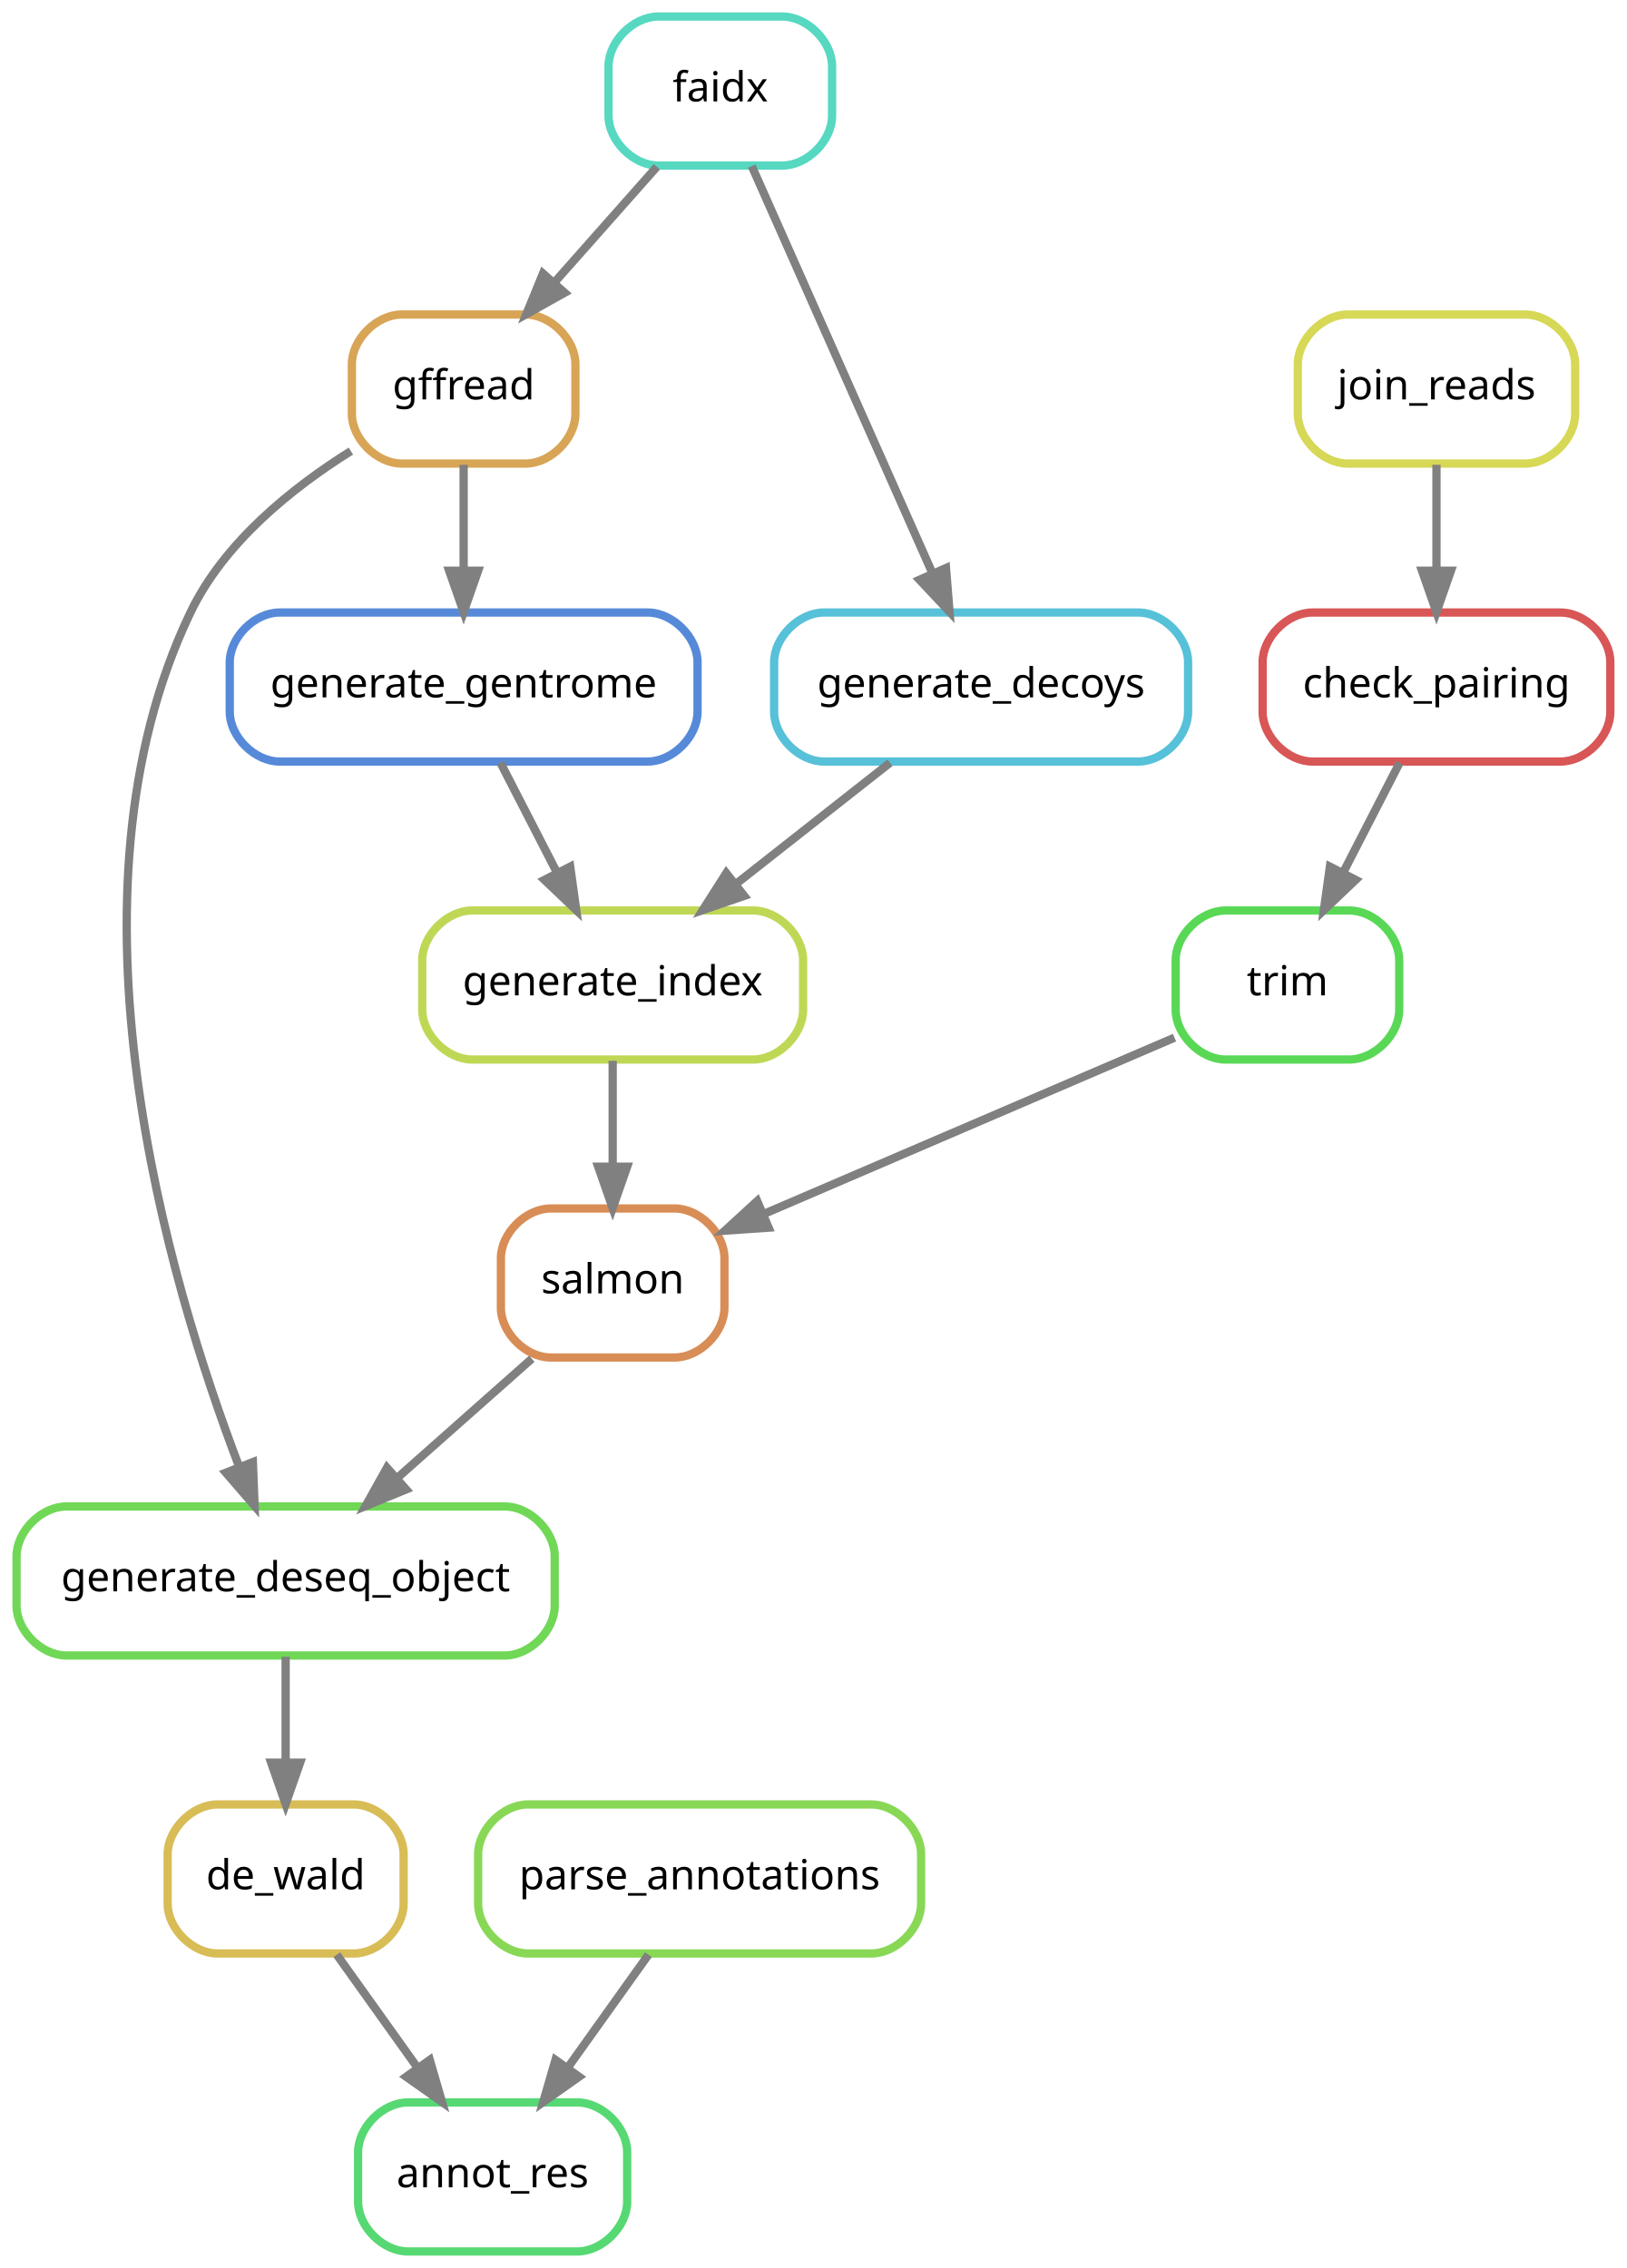
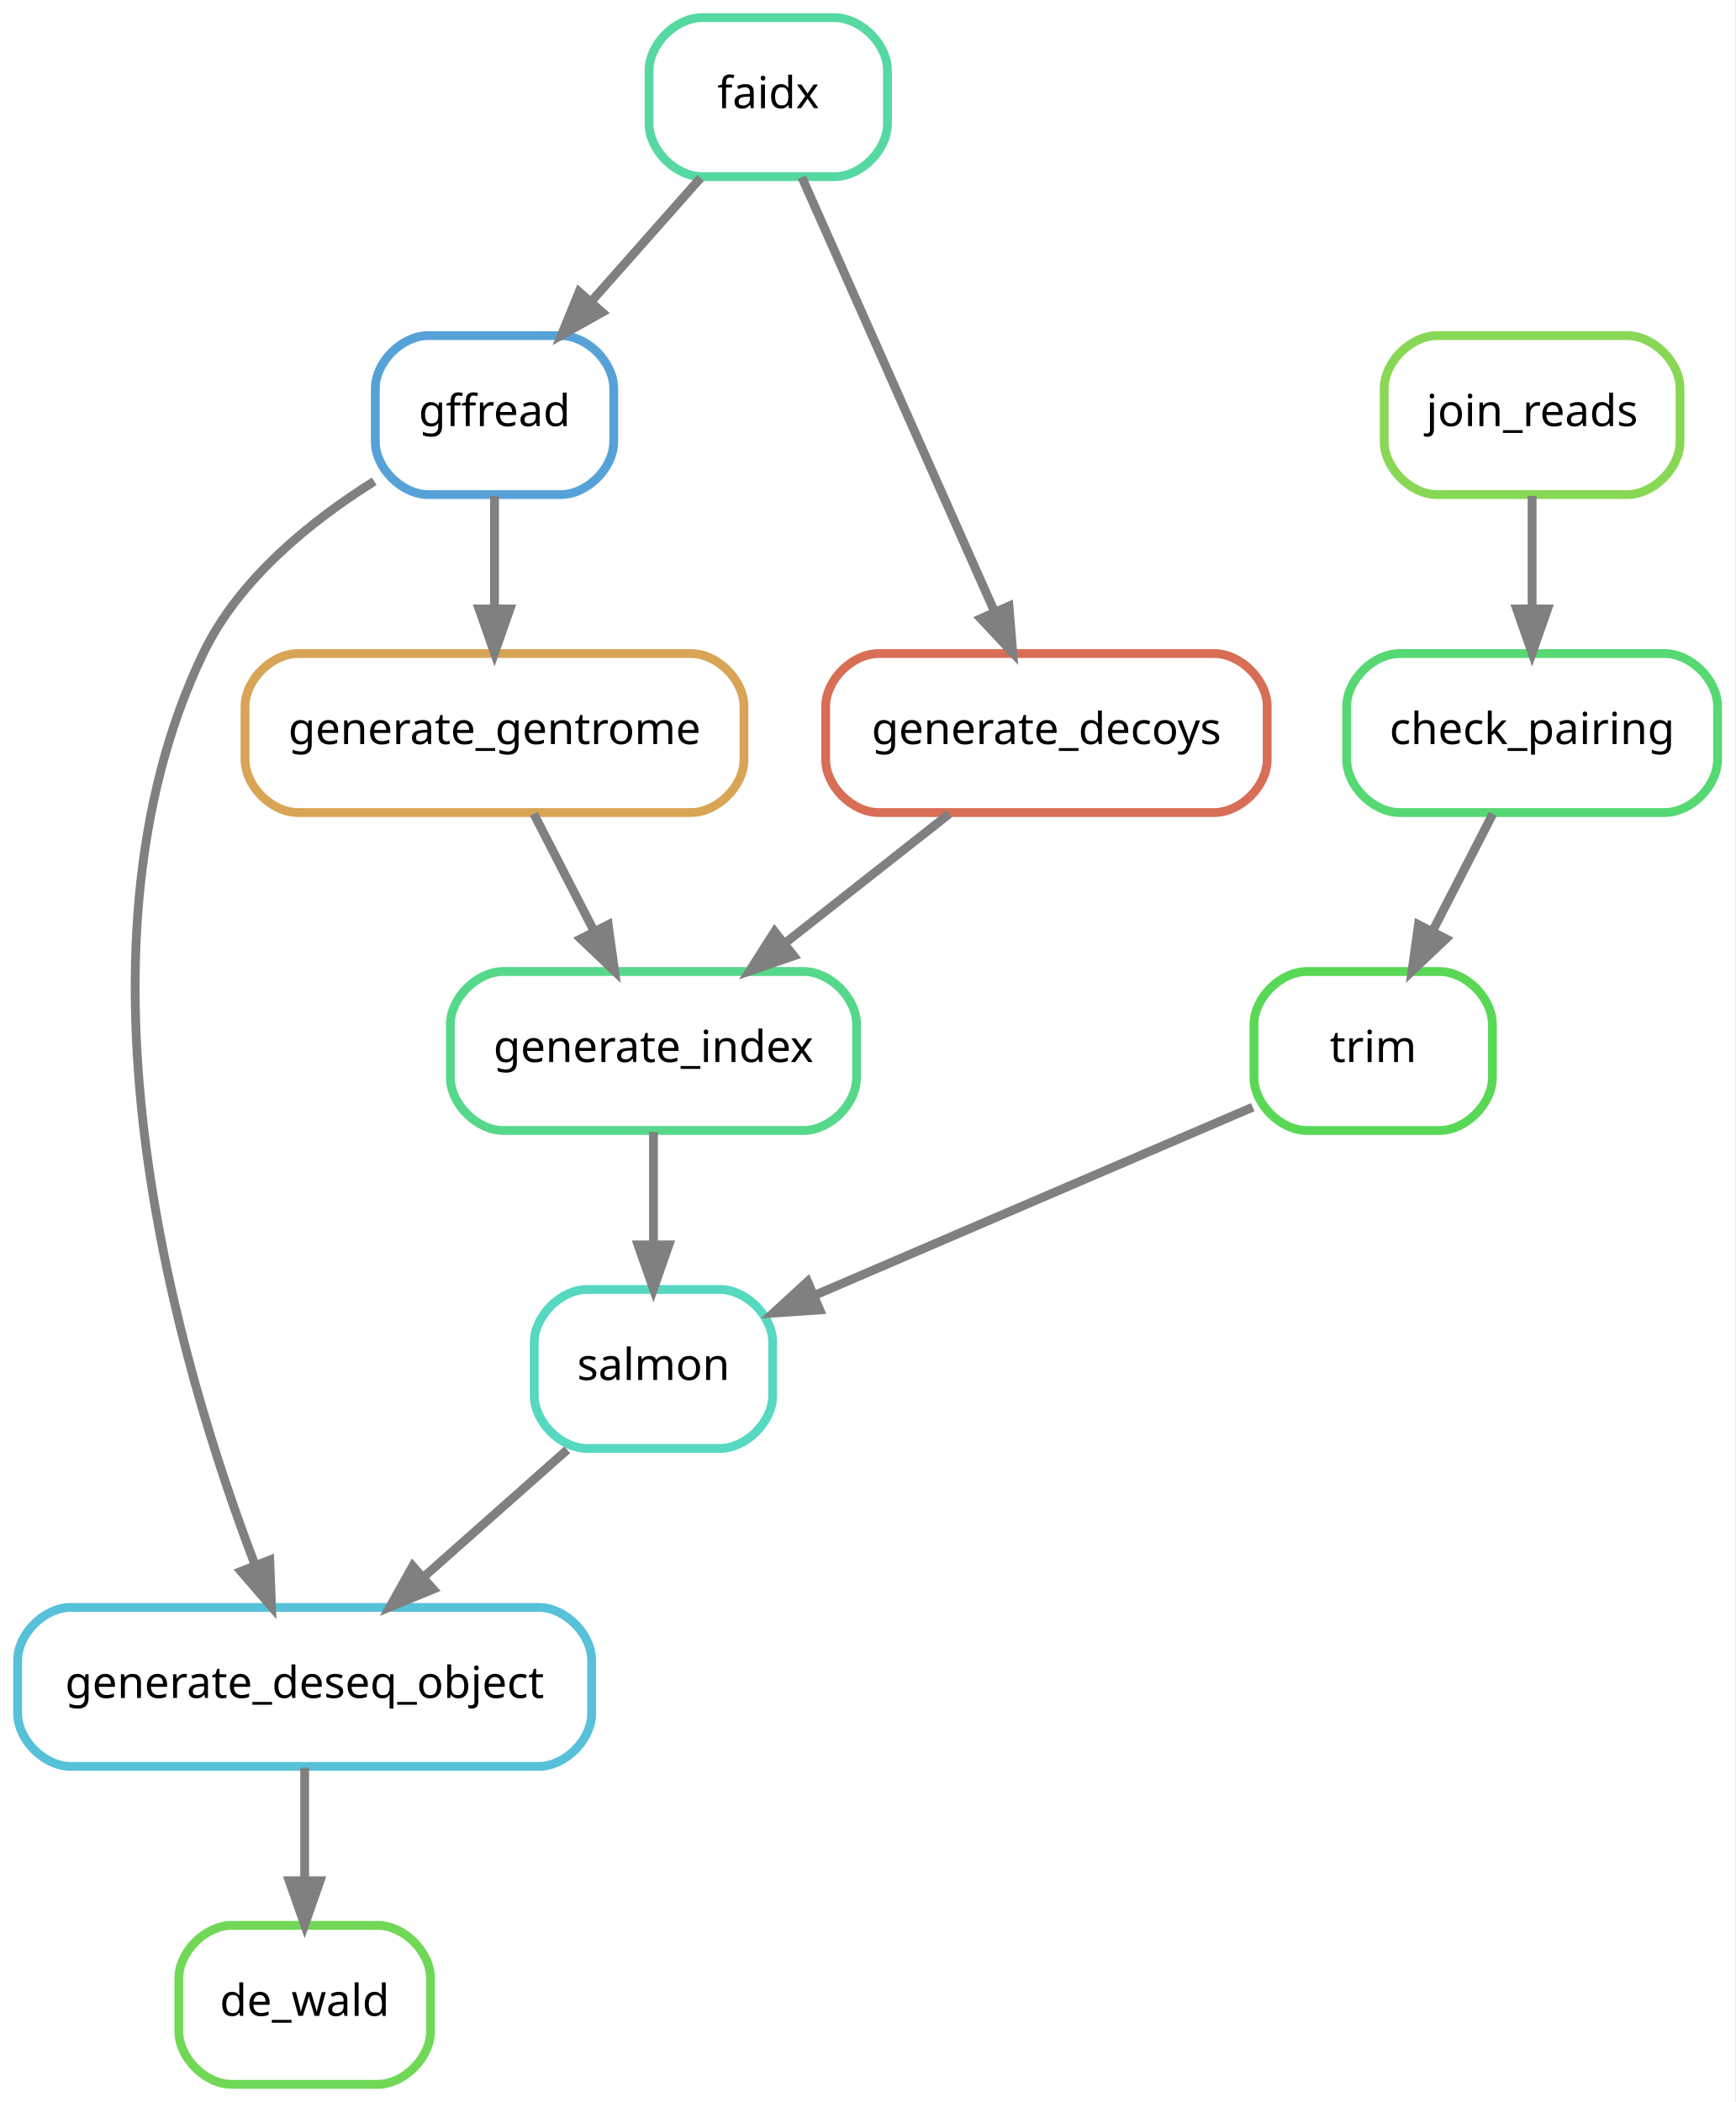
- <svg xmlns="http://www.w3.org/2000/svg" width="393pt" height="548pt" viewBox="0.00 0.00 393.00 548.00">
-   <g id="graph0" class="graph" transform="scale(1 1) rotate(0) translate(4 544)">
-     <polygon fill="white" stroke="transparent" points="-4,4 -4,-544 389,-544 389,4 -4,4" />
+ <svg xmlns="http://www.w3.org/2000/svg" width="393pt" height="476pt" viewBox="0.00 0.00 393.00 476.00">
+   <g id="graph0" class="graph" transform="scale(1 1) rotate(0) translate(4 472)">
+     <polygon fill="white" stroke="transparent" points="-4,4 -4,-472 389,-472 389,4 -4,4" />
    <g id="node1" class="node">
-       <path fill="none" stroke="#56d873" stroke-width="2" d="M135.5,-36C135.5,-36 94.5,-36 94.5,-36 88.5,-36 82.5,-30 82.5,-24 82.5,-24 82.5,-12 82.5,-12 82.5,-6 88.5,0 94.5,0 94.5,0 135.5,0 135.5,0 141.5,0 147.5,-6 147.5,-12 147.5,-12 147.5,-24 147.5,-24 147.5,-30 141.5,-36 135.5,-36" />
-       <text text-anchor="middle" x="115" y="-15.5" font-family="sans" font-size="10.00">annot_res</text>
+       <path fill="none" stroke="#70d856" stroke-width="2" d="M81.5,-36C81.5,-36 48.5,-36 48.5,-36 42.5,-36 36.5,-30 36.5,-24 36.5,-24 36.5,-12 36.5,-12 36.5,-6 42.5,0 48.5,0 48.5,0 81.5,0 81.5,0 87.5,0 93.5,-6 93.5,-12 93.5,-12 93.5,-24 93.5,-24 93.5,-30 87.5,-36 81.5,-36" />
+       <text text-anchor="middle" x="65" y="-15.5" font-family="sans" font-size="10.00">de_wald</text>
    </g>
    <g id="node2" class="node">
-       <path fill="none" stroke="#d8bc56" stroke-width="2" d="M81.5,-108C81.5,-108 48.5,-108 48.5,-108 42.5,-108 36.5,-102 36.5,-96 36.5,-96 36.5,-84 36.5,-84 36.5,-78 42.5,-72 48.5,-72 48.5,-72 81.5,-72 81.5,-72 87.5,-72 93.5,-78 93.5,-84 93.5,-84 93.5,-96 93.5,-96 93.5,-102 87.5,-108 81.5,-108" />
-       <text text-anchor="middle" x="65" y="-87.5" font-family="sans" font-size="10.00">de_wald</text>
+       <path fill="none" stroke="#56c1d8" stroke-width="2" d="M118,-108C118,-108 12,-108 12,-108 6,-108 0,-102 0,-96 0,-96 0,-84 0,-84 0,-78 6,-72 12,-72 12,-72 118,-72 118,-72 124,-72 130,-78 130,-84 130,-84 130,-96 130,-96 130,-102 124,-108 118,-108" />
+       <text text-anchor="middle" x="65" y="-87.5" font-family="sans" font-size="10.00">generate_deseq_object</text>
    </g>
    <g id="edge1" class="edge">
-       <path fill="none" stroke="grey" stroke-width="2" d="M77.36,-71.7C83.23,-63.47 90.37,-53.48 96.84,-44.42" />
-       <polygon fill="grey" stroke="grey" stroke-width="2" points="99.82,-46.28 102.78,-36.1 94.12,-42.21 99.82,-46.28" />
+       <path fill="none" stroke="grey" stroke-width="2" d="M65,-71.7C65,-63.98 65,-54.71 65,-46.11" />
+       <polygon fill="grey" stroke="grey" stroke-width="2" points="68.5,-46.1 65,-36.1 61.5,-46.1 68.5,-46.1" />
    </g>
    <g id="node3" class="node">
-       <path fill="none" stroke="#88d856" stroke-width="2" d="M206.5,-108C206.5,-108 123.5,-108 123.5,-108 117.5,-108 111.5,-102 111.5,-96 111.5,-96 111.5,-84 111.5,-84 111.5,-78 117.5,-72 123.5,-72 123.5,-72 206.5,-72 206.5,-72 212.5,-72 218.5,-78 218.5,-84 218.5,-84 218.5,-96 218.5,-96 218.5,-102 212.5,-108 206.5,-108" />
-       <text text-anchor="middle" x="165" y="-87.5" font-family="sans" font-size="10.00">parse_annotations</text>
+       <path fill="none" stroke="#56d8c1" stroke-width="2" d="M159,-180C159,-180 129,-180 129,-180 123,-180 117,-174 117,-168 117,-168 117,-156 117,-156 117,-150 123,-144 129,-144 129,-144 159,-144 159,-144 165,-144 171,-150 171,-156 171,-156 171,-168 171,-168 171,-174 165,-180 159,-180" />
+       <text text-anchor="middle" x="144" y="-159.5" font-family="sans" font-size="10.00">salmon</text>
    </g>
    <g id="edge2" class="edge">
-       <path fill="none" stroke="grey" stroke-width="2" d="M152.64,-71.7C146.77,-63.47 139.63,-53.48 133.16,-44.42" />
-       <polygon fill="grey" stroke="grey" stroke-width="2" points="135.88,-42.21 127.22,-36.1 130.18,-46.28 135.88,-42.21" />
+       <path fill="none" stroke="grey" stroke-width="2" d="M124.47,-143.7C114.62,-134.97 102.51,-124.24 91.8,-114.75" />
+       <polygon fill="grey" stroke="grey" stroke-width="2" points="94.11,-112.12 84.3,-108.1 89.47,-117.36 94.11,-112.12" />
    </g>
    <g id="node4" class="node">
-       <path fill="none" stroke="#70d856" stroke-width="2" d="M118,-180C118,-180 12,-180 12,-180 6,-180 0,-174 0,-168 0,-168 0,-156 0,-156 0,-150 6,-144 12,-144 12,-144 118,-144 118,-144 124,-144 130,-150 130,-156 130,-156 130,-168 130,-168 130,-174 124,-180 118,-180" />
-       <text text-anchor="middle" x="65" y="-159.5" font-family="sans" font-size="10.00">generate_deseq_object</text>
+       <path fill="none" stroke="#56a2d8" stroke-width="2" d="M123,-396C123,-396 93,-396 93,-396 87,-396 81,-390 81,-384 81,-384 81,-372 81,-372 81,-366 87,-360 93,-360 93,-360 123,-360 123,-360 129,-360 135,-366 135,-372 135,-372 135,-384 135,-384 135,-390 129,-396 123,-396" />
+       <text text-anchor="middle" x="108" y="-375.5" font-family="sans" font-size="10.00">gffread</text>
    </g>
    <g id="edge3" class="edge">
-       <path fill="none" stroke="grey" stroke-width="2" d="M65,-143.7C65,-135.98 65,-126.71 65,-118.11" />
-       <polygon fill="grey" stroke="grey" stroke-width="2" points="68.5,-118.1 65,-108.1 61.5,-118.1 68.5,-118.1" />
+       <path fill="none" stroke="grey" stroke-width="2" d="M80.76,-363.01C66.38,-354 50.07,-340.83 42,-324 9.08,-255.34 36.65,-162.4 53.82,-117.48" />
+       <polygon fill="grey" stroke="grey" stroke-width="2" points="57.09,-118.73 57.5,-108.14 50.57,-116.16 57.09,-118.73" />
+     </g>
+     <g id="node8" class="node">
+       <path fill="none" stroke="#d8a456" stroke-width="2" d="M152.5,-324C152.5,-324 63.5,-324 63.5,-324 57.5,-324 51.5,-318 51.5,-312 51.5,-312 51.5,-300 51.5,-300 51.5,-294 57.5,-288 63.5,-288 63.5,-288 152.5,-288 152.5,-288 158.5,-288 164.5,-294 164.5,-300 164.5,-300 164.5,-312 164.5,-312 164.5,-318 158.5,-324 152.5,-324" />
+       <text text-anchor="middle" x="108" y="-303.5" font-family="sans" font-size="10.00">generate_gentrome</text>
+     </g>
+     <g id="edge10" class="edge">
+       <path fill="none" stroke="grey" stroke-width="2" d="M108,-359.7C108,-351.98 108,-342.71 108,-334.11" />
+       <polygon fill="grey" stroke="grey" stroke-width="2" points="111.5,-334.1 108,-324.1 104.5,-334.1 111.5,-334.1" />
    </g>
    <g id="node5" class="node">
-       <path fill="none" stroke="#d88d56" stroke-width="2" d="M159,-252C159,-252 129,-252 129,-252 123,-252 117,-246 117,-240 117,-240 117,-228 117,-228 117,-222 123,-216 129,-216 129,-216 159,-216 159,-216 165,-216 171,-222 171,-228 171,-228 171,-240 171,-240 171,-246 165,-252 159,-252" />
-       <text text-anchor="middle" x="144" y="-231.5" font-family="sans" font-size="10.00">salmon</text>
+       <path fill="none" stroke="#56d88a" stroke-width="2" d="M178,-252C178,-252 110,-252 110,-252 104,-252 98,-246 98,-240 98,-240 98,-228 98,-228 98,-222 104,-216 110,-216 110,-216 178,-216 178,-216 184,-216 190,-222 190,-228 190,-228 190,-240 190,-240 190,-246 184,-252 178,-252" />
+       <text text-anchor="middle" x="144" y="-231.5" font-family="sans" font-size="10.00">generate_index</text>
+     </g>
+     <g id="edge5" class="edge">
+       <path fill="none" stroke="grey" stroke-width="2" d="M144,-215.7C144,-207.98 144,-198.71 144,-190.11" />
+       <polygon fill="grey" stroke="grey" stroke-width="2" points="147.5,-190.1 144,-180.1 140.5,-190.1 147.5,-190.1" />
+     </g>
+     <g id="node6" class="node">
+       <path fill="none" stroke="#59d856" stroke-width="2" d="M322,-252C322,-252 292,-252 292,-252 286,-252 280,-246 280,-240 280,-240 280,-228 280,-228 280,-222 286,-216 292,-216 292,-216 322,-216 322,-216 328,-216 334,-222 334,-228 334,-228 334,-240 334,-240 334,-246 328,-252 322,-252" />
+       <text text-anchor="middle" x="307" y="-231.5" font-family="sans" font-size="10.00">trim</text>
    </g>
    <g id="edge4" class="edge">
-       <path fill="none" stroke="grey" stroke-width="2" d="M124.47,-215.7C114.62,-206.97 102.51,-196.24 91.8,-186.75" />
-       <polygon fill="grey" stroke="grey" stroke-width="2" points="94.11,-184.12 84.3,-180.1 89.47,-189.36 94.11,-184.12" />
+       <path fill="none" stroke="grey" stroke-width="2" d="M279.72,-221.28C252.49,-209.59 210.47,-191.55 180.41,-178.64" />
+       <polygon fill="grey" stroke="grey" stroke-width="2" points="181.67,-175.37 171.1,-174.64 178.91,-181.8 181.67,-175.37" />
    </g>
-     <g id="node6" class="node">
-       <path fill="none" stroke="#d8a456" stroke-width="2" d="M123,-468C123,-468 93,-468 93,-468 87,-468 81,-462 81,-456 81,-456 81,-444 81,-444 81,-438 87,-432 93,-432 93,-432 123,-432 123,-432 129,-432 135,-438 135,-444 135,-444 135,-456 135,-456 135,-462 129,-468 123,-468" />
-       <text text-anchor="middle" x="108" y="-447.5" font-family="sans" font-size="10.00">gffread</text>
+     <g id="node7" class="node">
+       <path fill="none" stroke="#56d8a2" stroke-width="2" d="M185,-468C185,-468 155,-468 155,-468 149,-468 143,-462 143,-456 143,-456 143,-444 143,-444 143,-438 149,-432 155,-432 155,-432 185,-432 185,-432 191,-432 197,-438 197,-444 197,-444 197,-456 197,-456 197,-462 191,-468 185,-468" />
+       <text text-anchor="middle" x="170" y="-447.5" font-family="sans" font-size="10.00">faidx</text>
    </g>
-     <g id="edge5" class="edge">
-       <path fill="none" stroke="grey" stroke-width="2" d="M80.76,-435.01C66.38,-426 50.07,-412.83 42,-396 9.08,-327.34 36.65,-234.4 53.82,-189.48" />
-       <polygon fill="grey" stroke="grey" stroke-width="2" points="57.09,-190.73 57.5,-180.14 50.57,-188.16 57.09,-190.73" />
+     <g id="edge6" class="edge">
+       <path fill="none" stroke="grey" stroke-width="2" d="M154.67,-431.7C147.24,-423.3 138.18,-413.07 130.02,-403.86" />
+       <polygon fill="grey" stroke="grey" stroke-width="2" points="132.4,-401.27 123.15,-396.1 127.16,-405.91 132.4,-401.27" />
+     </g>
+     <g id="node9" class="node">
+       <path fill="none" stroke="#d86e56" stroke-width="2" d="M271,-324C271,-324 195,-324 195,-324 189,-324 183,-318 183,-312 183,-312 183,-300 183,-300 183,-294 189,-288 195,-288 195,-288 271,-288 271,-288 277,-288 283,-294 283,-300 283,-300 283,-312 283,-312 283,-318 277,-324 271,-324" />
+       <text text-anchor="middle" x="233" y="-303.5" font-family="sans" font-size="10.00">generate_decoys</text>
+     </g>
+     <g id="edge11" class="edge">
+       <path fill="none" stroke="grey" stroke-width="2" d="M177.6,-431.87C188.43,-407.46 208.41,-362.43 221.18,-333.64" />
+       <polygon fill="grey" stroke="grey" stroke-width="2" points="224.52,-334.75 225.37,-324.19 218.12,-331.91 224.52,-334.75" />
+     </g>
+     <g id="edge7" class="edge">
+       <path fill="none" stroke="grey" stroke-width="2" d="M116.9,-287.7C121,-279.73 125.95,-270.1 130.49,-261.26" />
+       <polygon fill="grey" stroke="grey" stroke-width="2" points="133.74,-262.6 135.2,-252.1 127.52,-259.4 133.74,-262.6" />
+     </g>
+     <g id="edge8" class="edge">
+       <path fill="none" stroke="grey" stroke-width="2" d="M211,-287.7C199.79,-278.88 186,-268.03 173.85,-258.47" />
+       <polygon fill="grey" stroke="grey" stroke-width="2" points="175.77,-255.54 165.75,-252.1 171.44,-261.04 175.77,-255.54" />
    </g>
    <g id="node10" class="node">
-       <path fill="none" stroke="#568ad8" stroke-width="2" d="M152.5,-396C152.5,-396 63.5,-396 63.5,-396 57.5,-396 51.5,-390 51.5,-384 51.5,-384 51.5,-372 51.5,-372 51.5,-366 57.5,-360 63.5,-360 63.5,-360 152.5,-360 152.5,-360 158.5,-360 164.5,-366 164.5,-372 164.5,-372 164.5,-384 164.5,-384 164.5,-390 158.5,-396 152.5,-396" />
-       <text text-anchor="middle" x="108" y="-375.5" font-family="sans" font-size="10.00">generate_gentrome</text>
+       <path fill="none" stroke="#56d873" stroke-width="2" d="M373,-324C373,-324 313,-324 313,-324 307,-324 301,-318 301,-312 301,-312 301,-300 301,-300 301,-294 307,-288 313,-288 313,-288 373,-288 373,-288 379,-288 385,-294 385,-300 385,-300 385,-312 385,-312 385,-318 379,-324 373,-324" />
+       <text text-anchor="middle" x="343" y="-303.5" font-family="sans" font-size="10.00">check_pairing</text>
+     </g>
+     <g id="edge9" class="edge">
+       <path fill="none" stroke="grey" stroke-width="2" d="M334.1,-287.7C330,-279.73 325.05,-270.1 320.51,-261.26" />
+       <polygon fill="grey" stroke="grey" stroke-width="2" points="323.48,-259.4 315.8,-252.1 317.26,-262.6 323.48,-259.4" />
+     </g>
+     <g id="node11" class="node">
+       <path fill="none" stroke="#88d856" stroke-width="2" d="M364.5,-396C364.5,-396 321.5,-396 321.5,-396 315.5,-396 309.5,-390 309.5,-384 309.5,-384 309.5,-372 309.5,-372 309.5,-366 315.5,-360 321.5,-360 321.5,-360 364.5,-360 364.5,-360 370.5,-360 376.5,-366 376.5,-372 376.5,-372 376.5,-384 376.5,-384 376.5,-390 370.5,-396 364.5,-396" />
+       <text text-anchor="middle" x="343" y="-375.5" font-family="sans" font-size="10.00">join_reads</text>
    </g>
    <g id="edge12" class="edge">
-       <path fill="none" stroke="grey" stroke-width="2" d="M108,-431.7C108,-423.98 108,-414.71 108,-406.11" />
-       <polygon fill="grey" stroke="grey" stroke-width="2" points="111.5,-406.1 108,-396.1 104.5,-406.1 111.5,-406.1" />
-     </g>
-     <g id="node7" class="node">
-       <path fill="none" stroke="#bed856" stroke-width="2" d="M178,-324C178,-324 110,-324 110,-324 104,-324 98,-318 98,-312 98,-312 98,-300 98,-300 98,-294 104,-288 110,-288 110,-288 178,-288 178,-288 184,-288 190,-294 190,-300 190,-300 190,-312 190,-312 190,-318 184,-324 178,-324" />
-       <text text-anchor="middle" x="144" y="-303.5" font-family="sans" font-size="10.00">generate_index</text>
-     </g>
-     <g id="edge6" class="edge">
-       <path fill="none" stroke="grey" stroke-width="2" d="M144,-287.7C144,-279.98 144,-270.71 144,-262.11" />
-       <polygon fill="grey" stroke="grey" stroke-width="2" points="147.5,-262.1 144,-252.1 140.5,-262.1 147.5,-262.1" />
-     </g>
-     <g id="node8" class="node">
-       <path fill="none" stroke="#59d856" stroke-width="2" d="M322,-324C322,-324 292,-324 292,-324 286,-324 280,-318 280,-312 280,-312 280,-300 280,-300 280,-294 286,-288 292,-288 292,-288 322,-288 322,-288 328,-288 334,-294 334,-300 334,-300 334,-312 334,-312 334,-318 328,-324 322,-324" />
-       <text text-anchor="middle" x="307" y="-303.5" font-family="sans" font-size="10.00">trim</text>
-     </g>
-     <g id="edge7" class="edge">
-       <path fill="none" stroke="grey" stroke-width="2" d="M279.72,-293.28C252.49,-281.59 210.47,-263.55 180.41,-250.64" />
-       <polygon fill="grey" stroke="grey" stroke-width="2" points="181.67,-247.37 171.1,-246.64 178.91,-253.8 181.67,-247.37" />
-     </g>
-     <g id="node9" class="node">
-       <path fill="none" stroke="#56d8c1" stroke-width="2" d="M185,-540C185,-540 155,-540 155,-540 149,-540 143,-534 143,-528 143,-528 143,-516 143,-516 143,-510 149,-504 155,-504 155,-504 185,-504 185,-504 191,-504 197,-510 197,-516 197,-516 197,-528 197,-528 197,-534 191,-540 185,-540" />
-       <text text-anchor="middle" x="170" y="-519.5" font-family="sans" font-size="10.00">faidx</text>
-     </g>
-     <g id="edge8" class="edge">
-       <path fill="none" stroke="grey" stroke-width="2" d="M154.67,-503.7C147.24,-495.3 138.18,-485.07 130.02,-475.86" />
-       <polygon fill="grey" stroke="grey" stroke-width="2" points="132.4,-473.27 123.15,-468.1 127.16,-477.91 132.4,-473.27" />
-     </g>
-     <g id="node11" class="node">
-       <path fill="none" stroke="#56c1d8" stroke-width="2" d="M271,-396C271,-396 195,-396 195,-396 189,-396 183,-390 183,-384 183,-384 183,-372 183,-372 183,-366 189,-360 195,-360 195,-360 271,-360 271,-360 277,-360 283,-366 283,-372 283,-372 283,-384 283,-384 283,-390 277,-396 271,-396" />
-       <text text-anchor="middle" x="233" y="-375.5" font-family="sans" font-size="10.00">generate_decoys</text>
-     </g>
-     <g id="edge13" class="edge">
-       <path fill="none" stroke="grey" stroke-width="2" d="M177.6,-503.87C188.43,-479.46 208.41,-434.43 221.18,-405.64" />
-       <polygon fill="grey" stroke="grey" stroke-width="2" points="224.52,-406.75 225.37,-396.19 218.12,-403.91 224.52,-406.75" />
-     </g>
-     <g id="edge9" class="edge">
-       <path fill="none" stroke="grey" stroke-width="2" d="M116.9,-359.7C121,-351.73 125.95,-342.1 130.49,-333.26" />
-       <polygon fill="grey" stroke="grey" stroke-width="2" points="133.74,-334.6 135.2,-324.1 127.52,-331.4 133.74,-334.6" />
-     </g>
-     <g id="edge10" class="edge">
-       <path fill="none" stroke="grey" stroke-width="2" d="M211,-359.7C199.79,-350.88 186,-340.03 173.85,-330.47" />
-       <polygon fill="grey" stroke="grey" stroke-width="2" points="175.77,-327.54 165.75,-324.1 171.44,-333.04 175.77,-327.54" />
-     </g>
-     <g id="node12" class="node">
-       <path fill="none" stroke="#d85656" stroke-width="2" d="M373,-396C373,-396 313,-396 313,-396 307,-396 301,-390 301,-384 301,-384 301,-372 301,-372 301,-366 307,-360 313,-360 313,-360 373,-360 373,-360 379,-360 385,-366 385,-372 385,-372 385,-384 385,-384 385,-390 379,-396 373,-396" />
-       <text text-anchor="middle" x="343" y="-375.5" font-family="sans" font-size="10.00">check_pairing</text>
-     </g>
-     <g id="edge11" class="edge">
-       <path fill="none" stroke="grey" stroke-width="2" d="M334.1,-359.7C330,-351.73 325.05,-342.1 320.51,-333.26" />
-       <polygon fill="grey" stroke="grey" stroke-width="2" points="323.48,-331.4 315.8,-324.1 317.26,-334.6 323.48,-331.4" />
-     </g>
-     <g id="node13" class="node">
-       <path fill="none" stroke="#d6d856" stroke-width="2" d="M364.5,-468C364.5,-468 321.5,-468 321.5,-468 315.5,-468 309.5,-462 309.5,-456 309.5,-456 309.5,-444 309.5,-444 309.5,-438 315.5,-432 321.5,-432 321.5,-432 364.5,-432 364.5,-432 370.5,-432 376.5,-438 376.5,-444 376.5,-444 376.5,-456 376.5,-456 376.5,-462 370.5,-468 364.5,-468" />
-       <text text-anchor="middle" x="343" y="-447.5" font-family="sans" font-size="10.00">join_reads</text>
-     </g>
-     <g id="edge14" class="edge">
-       <path fill="none" stroke="grey" stroke-width="2" d="M343,-431.7C343,-423.98 343,-414.71 343,-406.11" />
-       <polygon fill="grey" stroke="grey" stroke-width="2" points="346.5,-406.1 343,-396.1 339.5,-406.1 346.5,-406.1" />
+       <path fill="none" stroke="grey" stroke-width="2" d="M343,-359.7C343,-351.98 343,-342.71 343,-334.11" />
+       <polygon fill="grey" stroke="grey" stroke-width="2" points="346.5,-334.1 343,-324.1 339.5,-334.1 346.5,-334.1" />
    </g>
  </g>
</svg>
